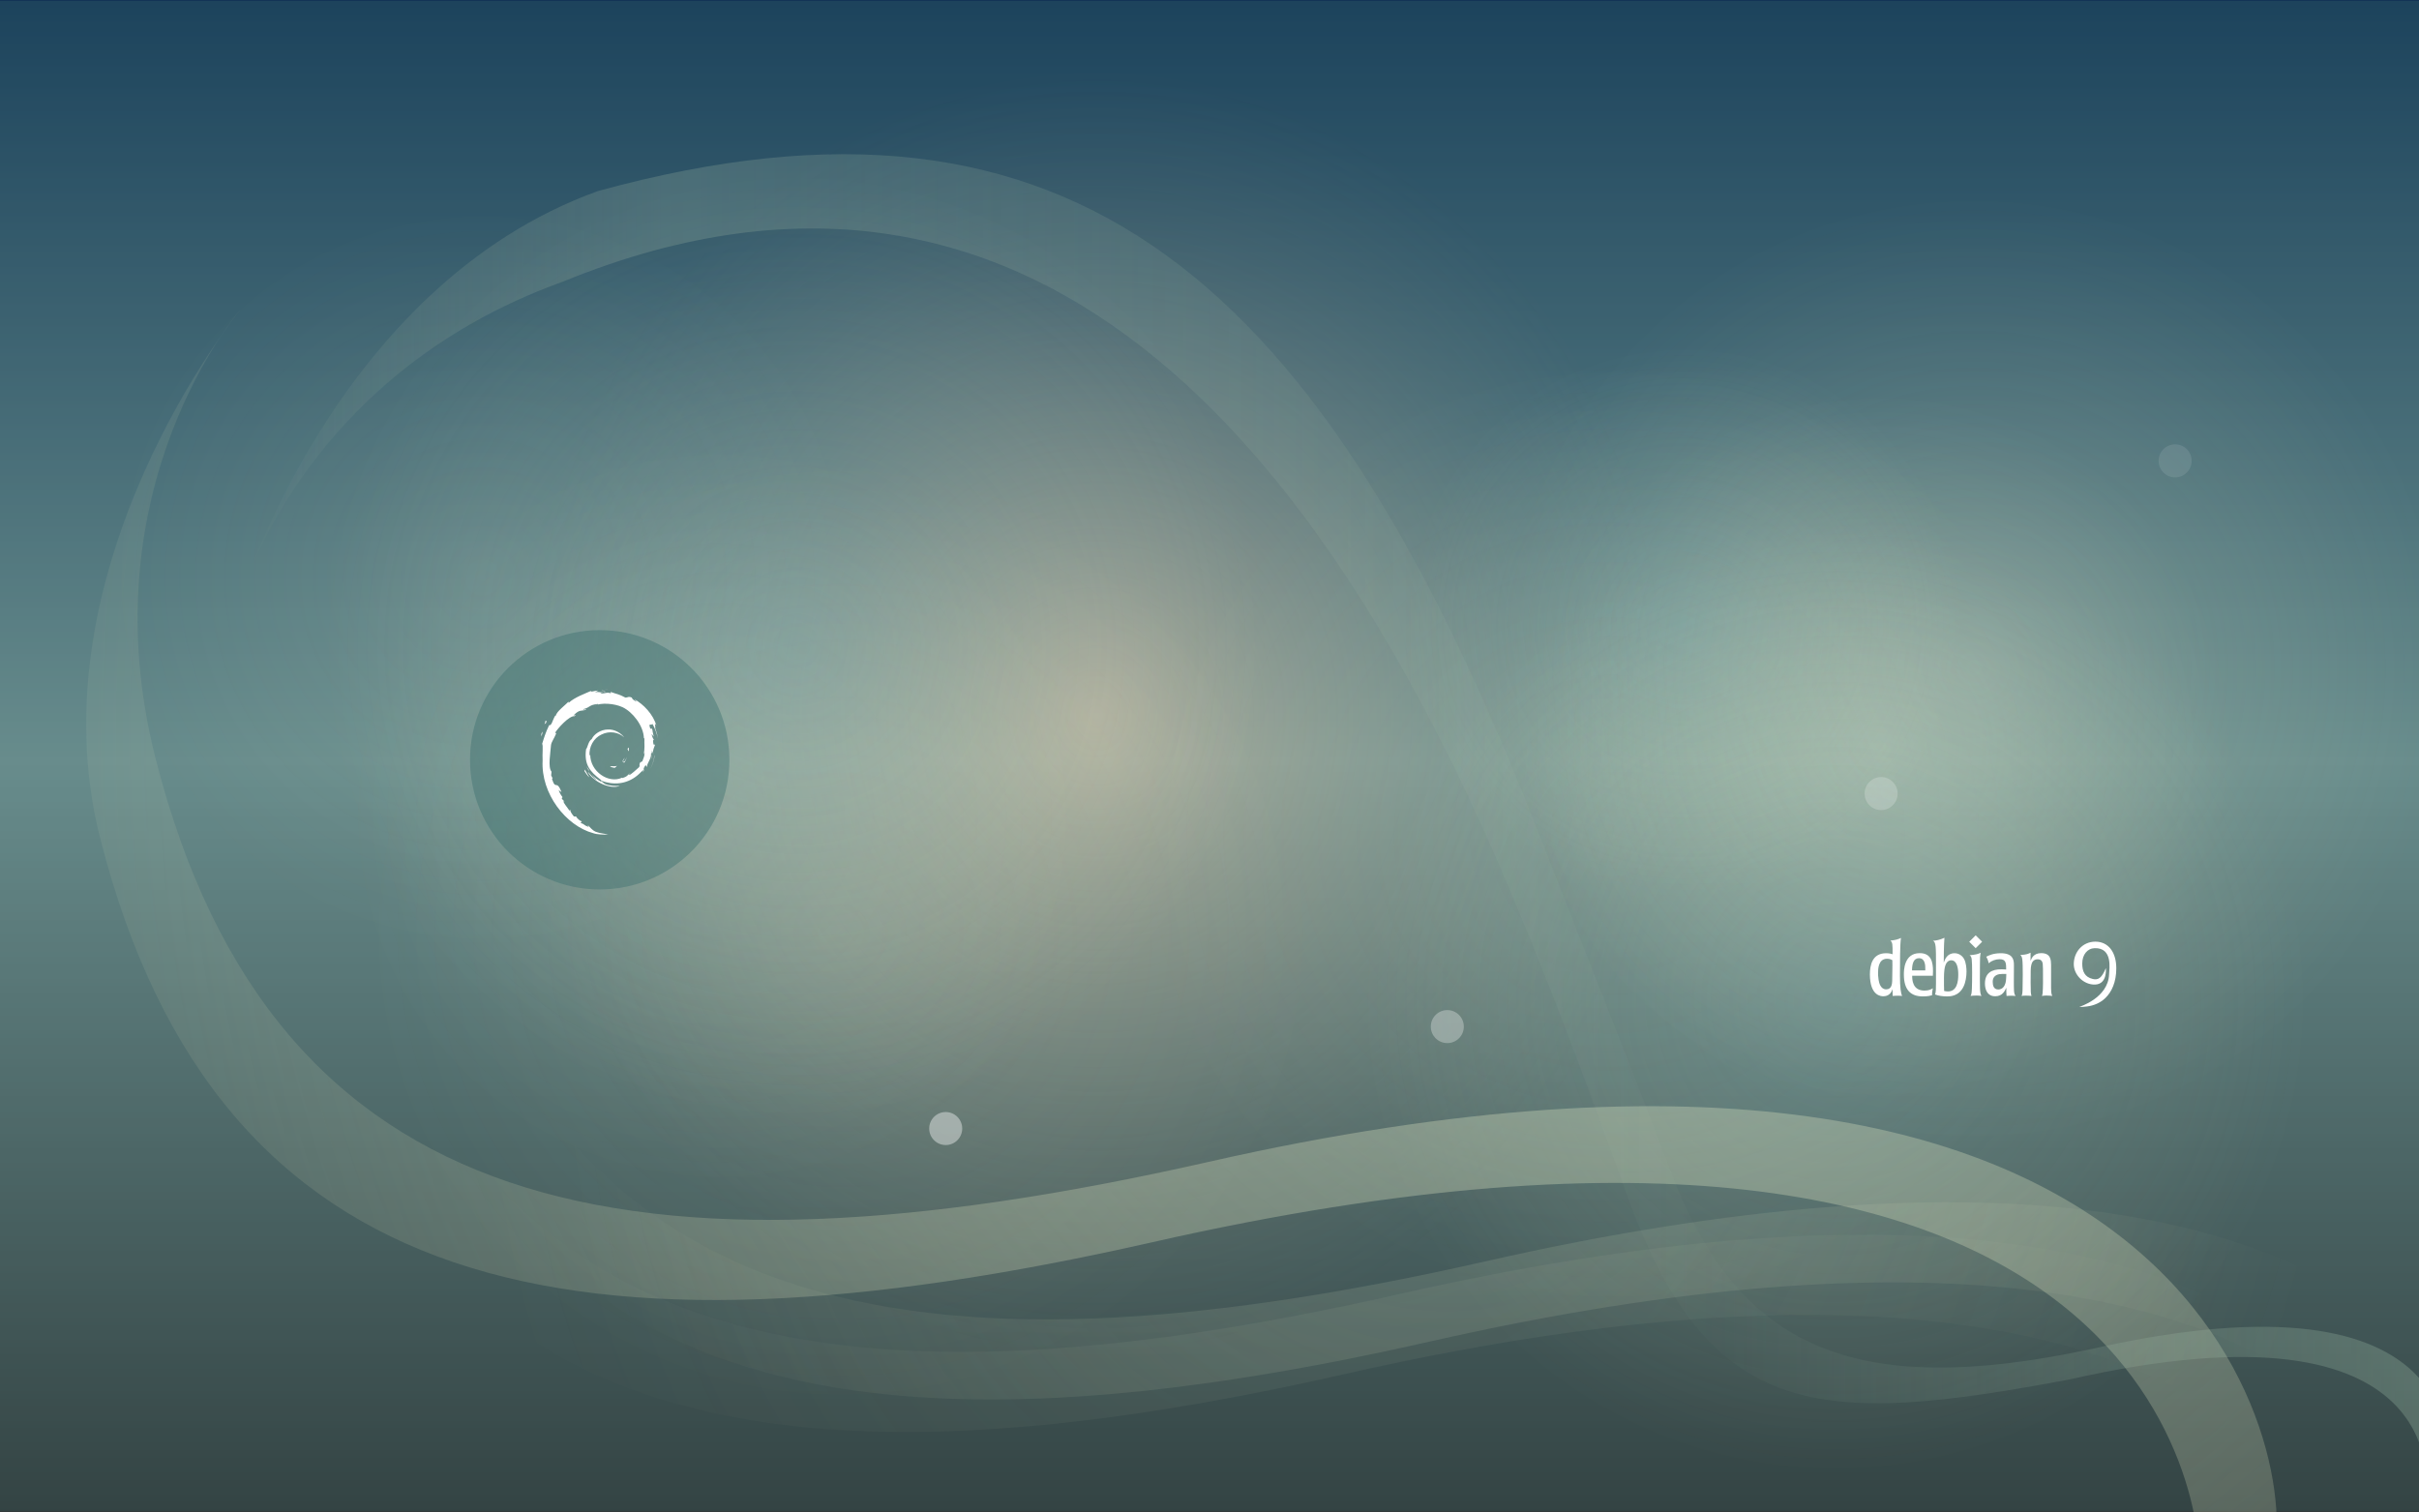
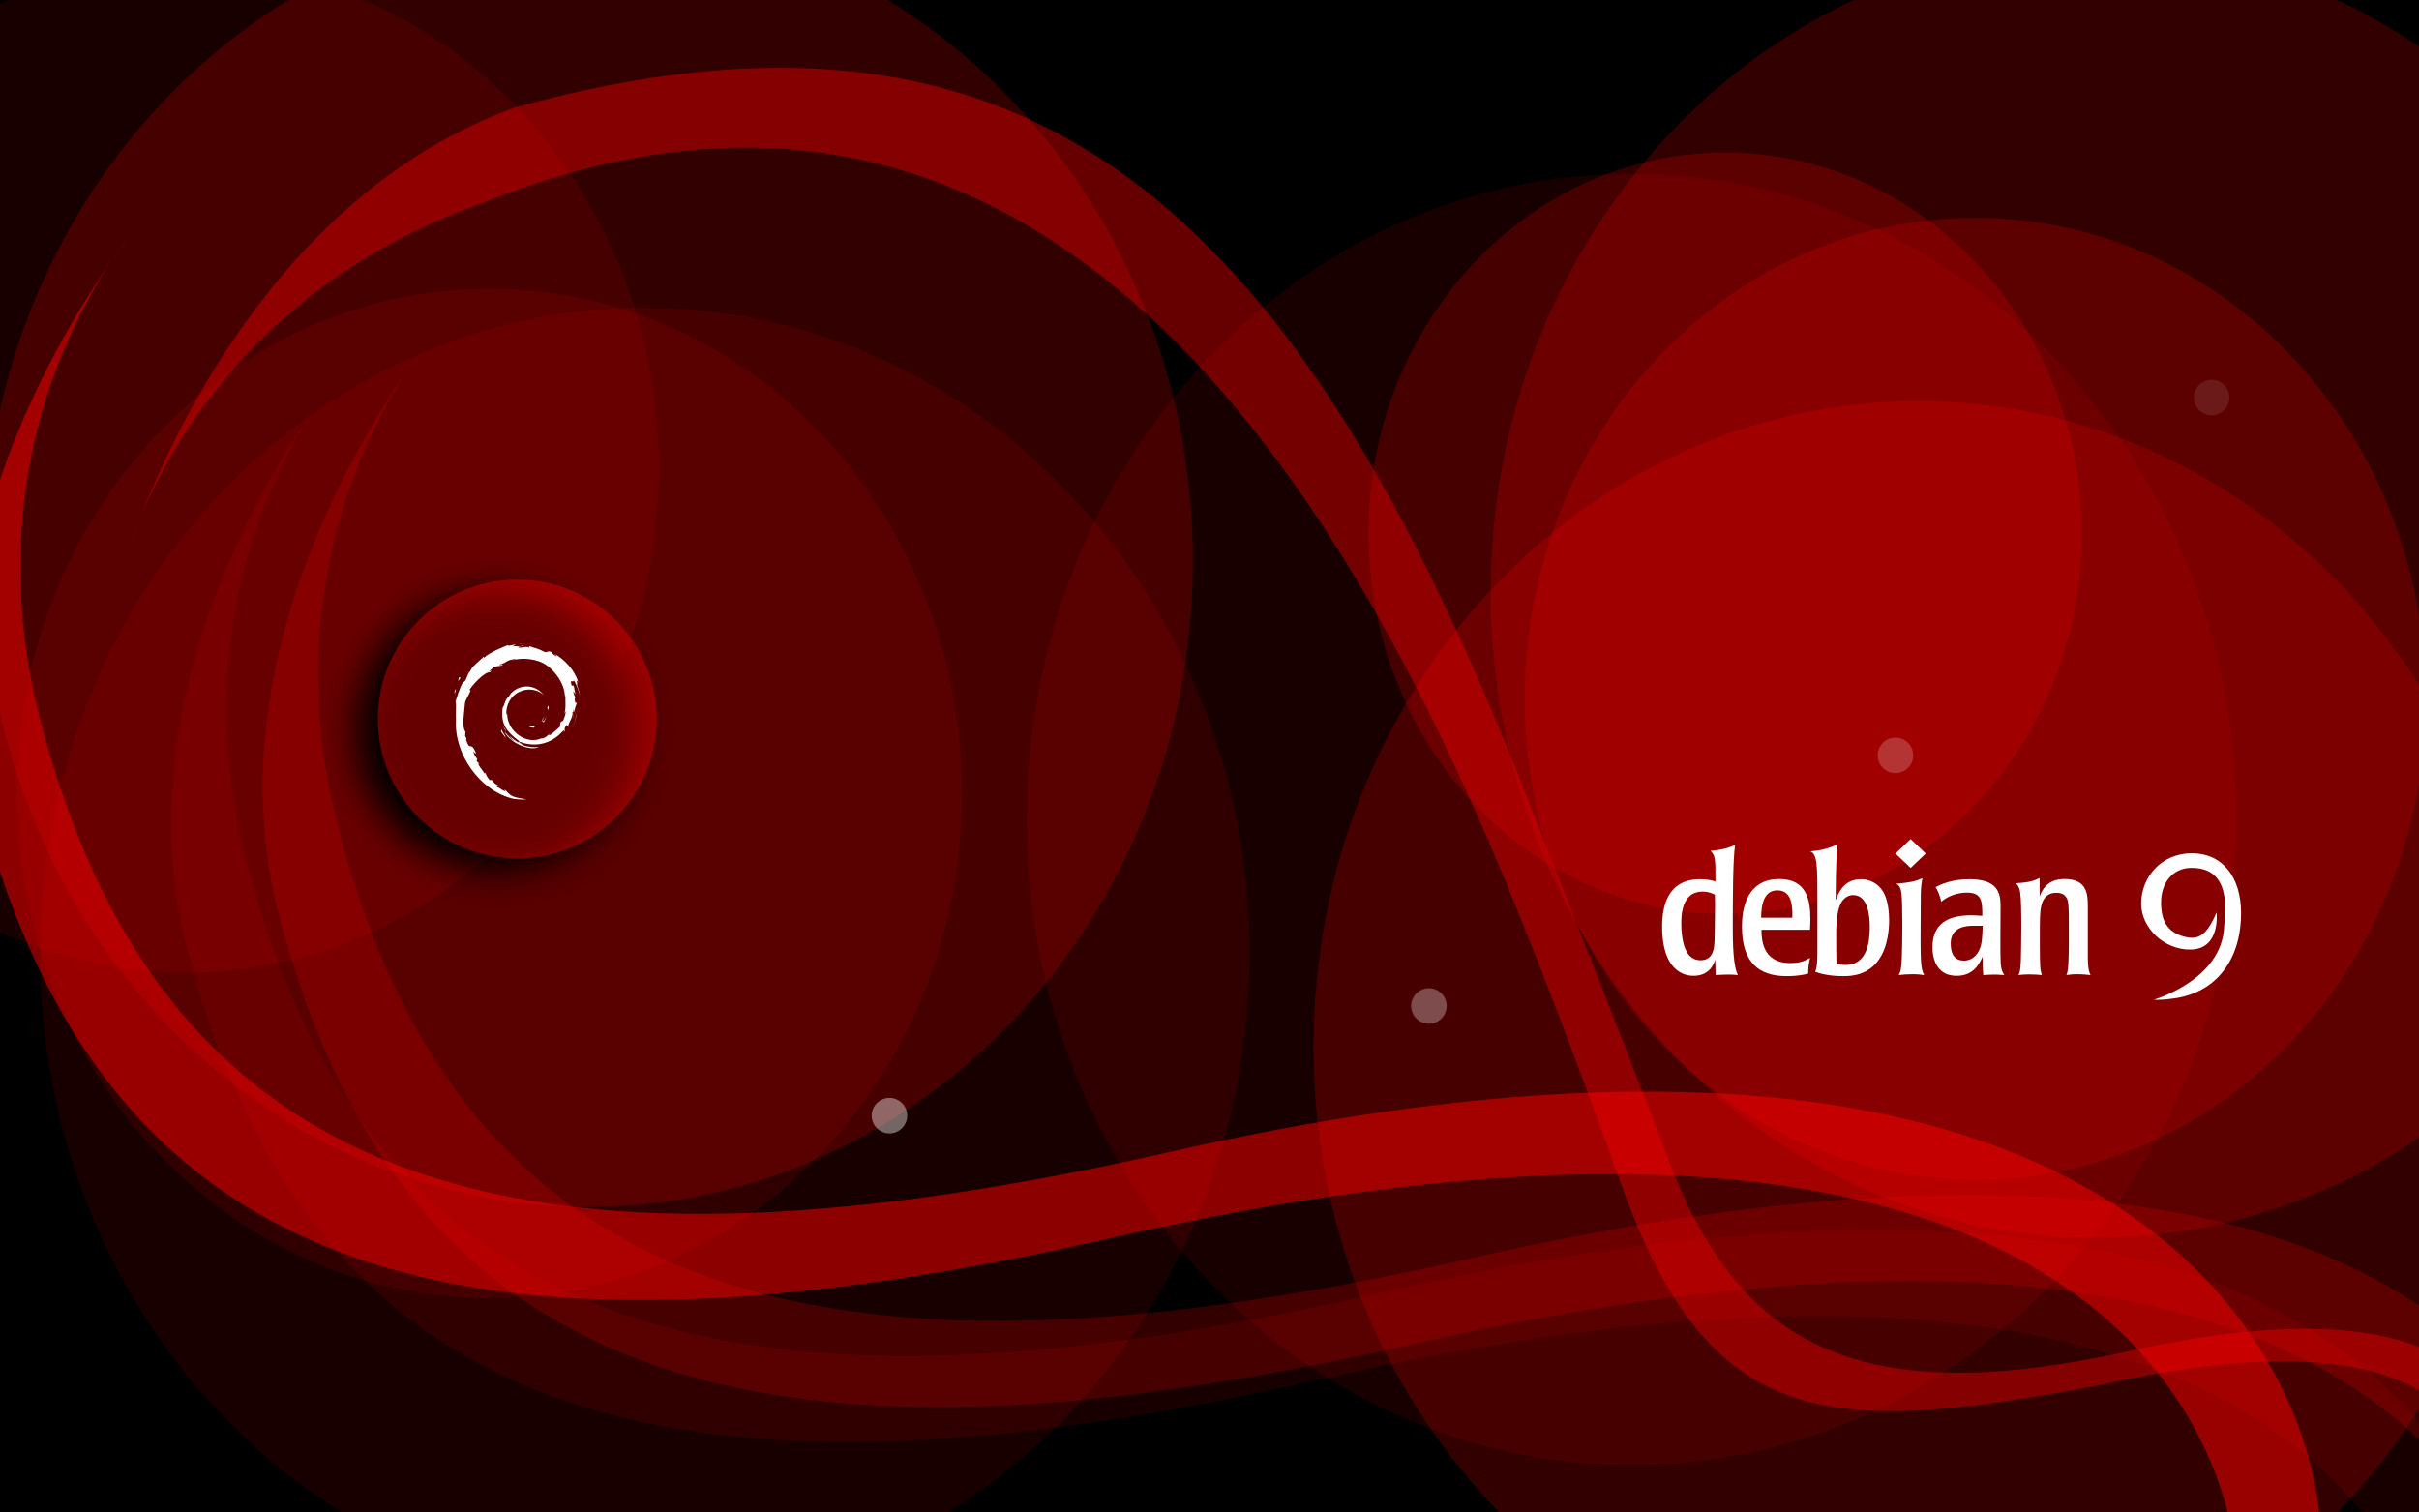
- <svg xmlns="http://www.w3.org/2000/svg" version="1.1" id="root" x="0px" y="0px" width="1280" height="800" viewBox="0 0 1280 800" enable-background="new 0 0 1920 1200" xml:space="preserve">
-   <defs id="defs188" />
-   <g id="background" transform="matrix(0.66667,0,0,0.66667,6.1425781e-6,1.5527344e-6)">
-     <g id="background_1_">
-       <linearGradient id="SVGID_1_" gradientUnits="userSpaceOnUse" x1="-1528.699" y1="4317.114" x2="-1528.699" y2="3118.982" gradientTransform="matrix(1,0,0,-1,2488.699,4319.998)">
+ <svg xmlns="http://www.w3.org/2000/svg" version="1.1" id="root" x="0px" y="0px" width="1365.333" height="853.333" viewBox="0 0 1280 800" enable-background="new 0 0 1920 1200" xml:space="preserve">
+   <defs id="defs188">
+     <filter style="color-interpolation-filters:sRGB" id="filter992" x="-0.156" width="1.312" y="-0.156" height="1.312">
+       <feGaussianBlur stdDeviation="13.01" id="feGaussianBlur994" />
+     </filter>
+   </defs>
+   <g transform="matrix(0.7375081,0,0,0.7375081,-104.5572,-0.1948571)" id="background" style="fill:#000000;fill-opacity:1">
+     <g id="background_1_" style="fill:#000000;fill-opacity:1">
+       <linearGradient id="SVGID_1_" gradientUnits="userSpaceOnUse" x1="-1423.411" y1="-3714.993" x2="-1423.412" y2="-2611.604" gradientTransform="translate(2381.039,3709.038)">
        <stop offset="0" style="stop-color:#133356" id="stop6" />
        <stop offset="0.502" style="stop-color:#7C9999" id="stop8" />
        <stop offset="1" style="stop-color:#333333" id="stop10" />
      </linearGradient>
-       <rect y="0" x="0" style="fill:url(#SVGID_1_)" width="1920" height="1200.373" id="rect12" />
+       <rect x="-9.36" y="-8.61" width="1933.976" height="1105.453" id="rect12" style="fill:#000000;fill-opacity:1" />
    </g>
-     <g id="Layer_4">
-       <radialGradient id="SVGID_2_" cx="-1656.957" cy="3382.681" r="942.225" gradientTransform="matrix(0.994,0,0,-1.1103,2517.466,4324.174)" gradientUnits="userSpaceOnUse">
+     <g id="Layer_4" style="fill:#000000;fill-opacity:1">
+       <radialGradient id="SVGID_2_" cx="-1527.168" cy="-2837.252" r="916.006" gradientTransform="matrix(1.0299,0,0,1.0518,2440.248,3498.963)" gradientUnits="userSpaceOnUse">
        <stop offset="0" style="stop-color:#E4C8A5;stop-opacity:0.5" id="stop16" />
        <stop offset="0.143" style="stop-color:#AEAB93;stop-opacity:0.437" id="stop18" />
        <stop offset="0.38" style="stop-color:#587E77;stop-opacity:0.333" id="stop20" />
        <stop offset="0.488" style="stop-color:#366C6C;stop-opacity:0.286" id="stop22" />
      </radialGradient>
-       <rect x="0" style="fill:url(#SVGID_2_)" y="0.749" width="1920" height="1199.251" id="rect24" />
+       <rect x="-9.36" y="-7.921" width="1933.976" height="1104.42" id="rect24" style="fill:#000000;fill-opacity:1" />
    </g>
  </g>
-   <g id="glows" transform="matrix(0.66667,0,0,0.66667,6.1425781e-6,1.5527344e-6)">
-     <radialGradient id="SVGID_3_" cx="-996.666" cy="3727.3" r="279.21" gradientTransform="matrix(1,0,0,-1,2488.699,4319.998)" gradientUnits="userSpaceOnUse">
+   <g id="glows" transform="matrix(0.8781496,0,0,0.9378363,-272.6407,-104.7601)" style="opacity:1;fill:#ff0000;fill-opacity:1">
+     <radialGradient id="SVGID_3_" cx="-880.329" cy="-3202.961" r="271.44" gradientTransform="translate(2381.039,3709.038)" gradientUnits="userSpaceOnUse">
      <stop offset="0" style="stop-color:#FFFCDD" id="stop28" />
      <stop offset="1" style="stop-color:#FEF9C8;stop-opacity:0" id="stop30" />
    </radialGradient>
-     <circle style="opacity:0.2;fill:url(#SVGID_3_)" enable-background="new    " cx="1492.033" cy="592.698" r="279.21" id="circle32" />
-     <radialGradient id="SVGID_4_" cx="-1151.728" cy="3823.387" r="221.002" gradientTransform="matrix(1,0,0,-1,2488.699,4319.998)" gradientUnits="userSpaceOnUse">
+     <circle enable-background="new    " cx="1500.71" cy="506.077" r="271.441" id="circle32" style="opacity:0.2;fill:#ff0000;fill-opacity:1" />
+     <radialGradient id="SVGID_4_" cx="-1031.077" cy="-3296.374" r="214.852" gradientTransform="translate(2381.039,3709.038)" gradientUnits="userSpaceOnUse">
      <stop offset="0" style="stop-color:#99CCCC" id="stop35" />
      <stop offset="1" style="stop-color:#FEF9C8;stop-opacity:0" id="stop37" />
    </radialGradient>
-     <circle style="opacity:0.2;fill:url(#SVGID_4_)" enable-background="new    " cx="1336.971" cy="496.611" r="221.002" id="circle39" />
-     <radialGradient id="SVGID_5_" cx="-2105.652" cy="3861.388" r="293.003" gradientTransform="matrix(1,0,0,-1,2488.699,4319.998)" gradientUnits="userSpaceOnUse">
+     <circle enable-background="new    " cx="1349.963" cy="412.664" r="214.853" id="circle39" style="opacity:0.2;fill:#ff0000;fill-opacity:1" />
+     <radialGradient id="SVGID_5_" cx="-1958.456" cy="-3333.318" r="284.85" gradientTransform="translate(2381.039,3709.038)" gradientUnits="userSpaceOnUse">
      <stop offset="0" style="stop-color:#FFFCDD" id="stop42" />
      <stop offset="1" style="stop-color:#FEF9C8;stop-opacity:0" id="stop44" />
    </radialGradient>
-     <circle style="opacity:0.1;fill:url(#SVGID_5_)" enable-background="new    " cx="383.047" cy="458.61" r="293.003" id="circle46" />
-     <radialGradient id="SVGID_6_" cx="-1917.652" cy="3672.343" r="293.003" gradientTransform="matrix(1,0,0,-1,2488.699,4319.998)" gradientUnits="userSpaceOnUse">
+     <circle enable-background="new    " cx="422.583" cy="375.72" r="284.85" id="circle46" style="opacity:0.1;fill:#ff0000;fill-opacity:1" />
+     <radialGradient id="SVGID_6_" cx="-1775.687" cy="-3149.533" r="284.85" gradientTransform="translate(2381.039,3709.038)" gradientUnits="userSpaceOnUse">
      <stop offset="0" style="stop-color:#FFFCDD" id="stop49" />
      <stop offset="1" style="stop-color:#FEF9C8;stop-opacity:0" id="stop51" />
    </radialGradient>
-     <circle style="opacity:0.1;fill:url(#SVGID_6_)" enable-background="new    " cx="571.047" cy="647.655" r="293.003" id="circle53" />
-     <radialGradient id="SVGID_7_" cx="-1821.317" cy="3579.509" r="374.833" gradientTransform="matrix(1,0,0,-1,2488.699,4319.998)" gradientUnits="userSpaceOnUse">
+     <circle enable-background="new    " cx="605.352" cy="559.505" r="284.85" id="circle53" style="opacity:0.1;fill:#ff0000;fill-opacity:1" />
+     <radialGradient id="SVGID_7_" cx="-1682.033" cy="-3059.282" r="364.403" gradientTransform="translate(2381.039,3709.038)" gradientUnits="userSpaceOnUse">
      <stop offset="0" style="stop-color:#FFFCDD" id="stop56" />
      <stop offset="1" style="stop-color:#FEF9C8;stop-opacity:0" id="stop58" />
    </radialGradient>
-     <circle style="opacity:0.1;fill:url(#SVGID_7_)" enable-background="new    " cx="667.382" cy="740.489" r="374.833" id="circle60" />
-     <radialGradient id="SVGID_8_" cx="-1209.822" cy="3657.275" r="374.832" gradientTransform="matrix(1,0,0,-1,2488.699,4319.998)" gradientUnits="userSpaceOnUse">
+     <circle enable-background="new    " cx="699.006" cy="649.756" r="364.403" id="circle60" style="opacity:0.1;fill:#ff0000;fill-opacity:1" />
+     <radialGradient id="SVGID_8_" cx="-1087.554" cy="-3134.885" r="364.402" gradientTransform="translate(2381.039,3709.038)" gradientUnits="userSpaceOnUse">
      <stop offset="0" style="stop-color:#FFFCDD" id="stop63" />
      <stop offset="1" style="stop-color:#FEF9C8;stop-opacity:0" id="stop65" />
    </radialGradient>
-     <path style="opacity:0.1;fill:url(#SVGID_8_)" enable-background="new    " d="m 1278.877,287.89 c 207.014,0 374.832,167.815 374.832,374.833 0,207.02 -167.818,374.832 -374.832,374.832 -207.014,0 -374.832,-167.816 -374.832,-374.829 0,-207.019 167.818,-374.836 374.832,-374.836 z" id="path67" />
-     <radialGradient id="SVGID_9_" cx="-1856.463" cy="3807.273" r="374.832" gradientTransform="matrix(1,0,0,-1,2488.699,4319.998)" gradientUnits="userSpaceOnUse">
+     <path enable-background="new    " d="m 1293.485,209.751 c 201.253,0 364.401,163.145 364.401,364.402 0,201.259 -163.148,364.401 -364.401,364.401 -201.253,0 -364.402,-163.146 -364.402,-364.399 0,-201.257 163.149,-364.404 364.402,-364.404 z" id="path67" style="opacity:0.1;fill:#ff0000;fill-opacity:1" />
+     <radialGradient id="SVGID_9_" cx="-1716.201" cy="-3280.709" r="364.402" gradientTransform="translate(2381.039,3709.038)" gradientUnits="userSpaceOnUse">
      <stop offset="0" style="stop-color:#99CCCC" id="stop70" />
      <stop offset="1" style="stop-color:#FEF9C8;stop-opacity:0" id="stop72" />
    </radialGradient>
-     <circle style="opacity:0.2;fill:url(#SVGID_9_)" enable-background="new    " cx="632.236" cy="512.725" r="374.833" id="circle74" />
-     <radialGradient id="SVGID_10_" cx="-922.164" cy="3789.274" r="374.833" gradientTransform="matrix(1,0,0,-1,2488.699,4319.998)" gradientUnits="userSpaceOnUse">
+     <circle enable-background="new    " cx="664.839" cy="428.329" r="364.402" id="circle74" style="opacity:0.2;fill:#ff0000;fill-opacity:1" />
+     <radialGradient id="SVGID_10_" cx="-807.9" cy="-3263.21" r="364.403" gradientTransform="translate(2381.039,3709.038)" gradientUnits="userSpaceOnUse">
      <stop offset="0" style="stop-color:#FFFCDD" id="stop77" />
      <stop offset="1" style="stop-color:#FEF9C8;stop-opacity:0" id="stop79" />
    </radialGradient>
-     <circle style="opacity:0.2;fill:url(#SVGID_10_)" enable-background="new    " cx="1566.535" cy="530.724" r="374.833" id="circle81" />
-     <radialGradient id="SVGID_11_" cx="-1031.994" cy="3525.275" r="374.832" gradientTransform="matrix(1,0,0,-1,2488.699,4319.998)" gradientUnits="userSpaceOnUse">
+     <circle enable-background="new    " cx="1573.139" cy="445.828" r="364.403" id="circle81" style="opacity:0.2;fill:#ff0000;fill-opacity:1" />
+     <radialGradient id="SVGID_11_" cx="-914.674" cy="-3006.559" r="364.402" gradientTransform="translate(2381.039,3709.038)" gradientUnits="userSpaceOnUse">
      <stop offset="0" style="stop-color:#99CCCC" id="stop84" />
      <stop offset="1" style="stop-color:#FEF9C8;stop-opacity:0" id="stop86" />
    </radialGradient>
-     <circle style="opacity:0.2;fill:url(#SVGID_11_)" enable-background="new    " cx="1456.705" cy="794.723" r="374.833" id="circle88" />
+     <circle enable-background="new    " cx="1466.365" cy="702.48" r="364.402" id="circle88" style="opacity:0.2;fill:#ff0000;fill-opacity:1" />
  </g>
-   <g id="octopus_1_" transform="matrix(0.66667,0,0,0.66667,6.1425781e-6,1.5527344e-6)">
-     <radialGradient id="SVGID_12_" cx="12171.727" cy="-2777.451" r="704.525" gradientTransform="matrix(-1,0,0,1,13252.984,3630.337)" gradientUnits="userSpaceOnUse">
+   <g transform="matrix(0.7375081,0,0,0.7375081,-104.5572,-0.1948571)" id="octopus_1_" style="fill:#ff0000;fill-opacity:1">
+     <radialGradient id="SVGID_12_" cx="13584.957" cy="3721.352" r="684.922" gradientTransform="rotate(180,7343.162,2240.189)" gradientUnits="userSpaceOnUse">
      <stop offset="0" style="stop-color:#BCCCB3" id="stop92" />
      <stop offset="1" style="stop-color:#FEF9C8;stop-opacity:0" id="stop94" />
    </radialGradient>
-     <path style="opacity:0.1;fill:url(#SVGID_12_)" enable-background="new    " d="m 342.803,350.885 c 0,0 -166.237,203.738 -110.913,420.003 93.525,365.563 376.691,424 835.374,320 808.271,-183.268 836.202,226 830.202,264 l 43.879,-63.617 c 6,-38 -21.938,-447.26 -830.2,-264 -458.687,104 -741.854,45.568 -835.375,-320 -55.323,-216.261 67.033,-356.386 67.033,-356.386" id="path96" />
-     <radialGradient id="SVGID_13_" cx="11962.174" cy="-3044.973" r="1411.943" gradientTransform="matrix(-1,0,0,1,13252.984,3630.337)" gradientUnits="userSpaceOnUse">
+     <path enable-background="new    " d="m 383.459,270.992 c 0,0 -161.611,198.069 -107.826,408.315 90.922,355.392 366.209,412.201 812.128,311.096 785.779,-178.168 812.933,219.711 807.101,256.653 l 42.657,-61.847 C 1943.352,1148.267 1916.192,750.395 1130.42,928.555 684.498,1029.661 409.211,972.856 318.292,617.46 264.508,407.218 383.459,270.992 383.459,270.992" id="path96" style="opacity:0.1;fill:#ff0000;fill-opacity:1" />
+     <radialGradient id="SVGID_13_" cx="13381.236" cy="3981.431" r="1372.653" gradientTransform="rotate(180,7343.162,2240.189)" gradientUnits="userSpaceOnUse">
      <stop offset="0" style="stop-color:#BCCCB3" id="stop99" />
      <stop offset="1" style="stop-color:#FEF9C8;stop-opacity:0" id="stop101" />
    </radialGradient>
-     <path style="opacity:0.5;fill:url(#SVGID_13_)" enable-background="new    " d="m 190.59,246.104 c 0,0 -166.237,203.742 -110.914,420.003 93.523,365.563 376.689,423.999 835.377,320 808.26,-183.266 836.199,225.999 830.199,263.999 l 56.753,-5.73 c 28.162,-64.277 -34.813,-505.146 -843.073,-321.886 -458.687,104 -741.853,45.564 -835.374,-320 C 68.234,386.229 190.59,246.104 190.59,246.104" id="path103" />
-     <radialGradient id="SVGID_14_" cx="12104.23" cy="-2803.252" r="704.524" gradientTransform="matrix(-1,0,0,1,13252.984,3630.337)" gradientUnits="userSpaceOnUse">
+     <path enable-background="new    " d="m 235.482,169.127 c 0,0 -161.611,198.072 -107.828,408.317 90.921,355.39 366.207,412.199 812.131,311.095 785.769,-178.168 812.931,219.709 807.098,256.652 l 55.174,-5.571 C 1829.435,1077.132 1768.213,648.53 982.444,826.692 536.521,927.798 261.235,870.987 170.316,515.596 116.531,305.353 235.482,169.127 235.482,169.127" id="path103" style="opacity:0.5;fill:#ff0000;fill-opacity:1" />
+     <radialGradient id="SVGID_14_" cx="13519.34" cy="3746.436" r="684.921" gradientTransform="rotate(180,7343.162,2240.189)" gradientUnits="userSpaceOnUse">
      <stop offset="0" style="stop-color:#BCCCB3" id="stop106" />
      <stop offset="1" style="stop-color:#FEF9C8;stop-opacity:0" id="stop108" />
    </radialGradient>
-     <path style="opacity:0.2;fill:url(#SVGID_14_)" enable-background="new    " d="m 410.301,325.085 c 0,0 -166.237,203.742 -110.914,420.001 93.524,365.567 376.69,423.999 835.374,320 808.263,-183.262 836.201,225.999 830.201,263.999 l 43.879,-63.61 c 6,-38 -21.938,-447.267 -830.2,-264 -458.685,104 -741.852,45.563 -835.373,-320 -55.323,-216.266 67.033,-356.39 67.033,-356.39" id="path110" />
-     <linearGradient id="SVGID_15_" gradientUnits="userSpaceOnUse" x1="11310.215" y1="-2971.831" x2="13063.793" y2="-2971.831" gradientTransform="matrix(-1,0,0,1,13252.984,3630.337)">
+     <path enable-background="new    " d="m 449.079,245.911 c 0,0 -161.611,198.073 -107.828,408.314 90.922,355.394 366.208,412.199 812.128,311.096 785.771,-178.162 812.933,219.709 807.1,256.651 l 42.658,-61.839 C 2008.97,1123.191 1981.81,725.311 1196.038,903.479 750.117,1004.585 474.83,947.774 383.911,592.384 330.127,382.135 449.079,245.911 449.079,245.911" id="path110" style="opacity:0.2;fill:#ff0000;fill-opacity:1" />
+     <linearGradient id="SVGID_15_" gradientUnits="userSpaceOnUse" x1="12747.42" y1="3910.324" x2="14452.203" y2="3910.324" gradientTransform="rotate(180,7343.162,2240.189)">
      <stop offset="0" style="stop-color:#ABCCB3;stop-opacity:0.7" id="stop113" />
      <stop offset="0.33" style="stop-color:#B4CFB5;stop-opacity:0.05" id="stop115" />
      <stop offset="0.803" style="stop-color:#C1D4B7;stop-opacity:0.5" id="stop117" />
      <stop offset="1" style="stop-color:#FEF9C8;stop-opacity:0" id="stop119" />
    </linearGradient>
-     <path style="opacity:0.4;fill:url(#SVGID_15_)" enable-background="new    " d="m 189.191,479.015 c 0,0 47.39,-179.889 257.465,-255.367 391.015,-159.975 617.139,163.146 752.897,485.594 12,28.498 41.998,100.494 91.495,238.487 65.38,182.266 154.492,184.484 352.063,147.314 304.771,-69.104 284.29,85.22 282.021,99.549 l 16.545,-23.982 c 2.271,-14.327 22.748,-168.652 -282.021,-99.554 -188.504,40.321 -280.207,-1.222 -333.087,-139.832 C 1273.686,792.62 1270.43,787.431 1220.548,659.745 1049.41,221.649 853.077,47.771 474.711,151.639 264.642,227.119 189.191,479.015 189.191,479.015" id="path121" />
+     <path enable-background="new    " d="m 234.122,395.557 c 0,0 46.072,-174.883 250.301,-248.261 380.134,-155.523 599.966,158.606 731.945,472.082 11.666,27.705 40.83,97.698 88.949,231.851 63.561,177.193 150.193,179.351 342.267,143.215 296.29,-67.183 276.379,82.848 274.173,96.779 l 16.085,-23.315 c 2.208,-13.928 22.115,-163.959 -274.173,-96.784 -183.259,39.2 -272.41,-1.188 -323.818,-135.941 C 1288.439,700.437 1285.274,695.391 1236.78,571.259 1070.404,145.353 879.534,-23.687 511.697,77.291 307.473,150.671 234.122,395.557 234.122,395.557" id="path121" style="opacity:0.4;fill:#ff0000;fill-opacity:1" />
  </g>
-   <g id="rounds" transform="matrix(0.66667,0,0,0.66667,6.1425781e-6,1.5527344e-6)">
-     <path style="fill:none;stroke:#ffffff;stroke-width:2;stroke-miterlimit:10" stroke-miterlimit="10" d="M 1218.335,776.488" id="path124" />
-     <circle style="opacity:0.3;fill:#ffffff" enable-background="new    " cx="1148.752" cy="815.015" r="13.107" id="circle126" />
-     <circle style="opacity:0.2;fill:#ffffff" enable-background="new    " cx="1493.061" cy="630.008" r="13.109" id="circle128" />
-     <circle style="opacity:0.1;fill:#ffffff" enable-background="new    " cx="1726.431" cy="365.857" r="13.107" id="circle130" />
-     <circle style="opacity:0.4;fill:#ffffff" enable-background="new    " cx="750.623" cy="895.952" r="13.107" id="circle132" />
+   <g transform="matrix(0.7375081,0,0,0.7375081,-104.5572,-0.1948571)" id="rounds">
+     <path stroke-miterlimit="10" d="M 1234.628,684.753" id="path124" style="fill:none;stroke:#ffffff;stroke-width:2;stroke-miterlimit:10" />
+     <circle enable-background="new    " cx="1166.981" cy="722.208" r="12.742" id="circle126" style="opacity:0.3;fill:#ffffff" />
+     <circle enable-background="new    " cx="1501.709" cy="542.349" r="12.744" id="circle128" style="opacity:0.2;fill:#ffffff" />
+     <circle enable-background="new    " cx="1728.585" cy="285.548" r="12.742" id="circle130" style="opacity:0.1;fill:#ffffff" />
+     <circle enable-background="new    " cx="779.931" cy="800.892" r="12.743" id="circle132" style="opacity:0.4;fill:#ffffff" />
  </g>
-   <g id="logoGroup_1_" transform="matrix(0.466669,0,0,0.466669,95.19869,120.6392)">
-     <circle enable-background="new    " cx="475.991" cy="603.193" r="147.057" id="circle135" style="opacity:0.4;fill:#366c6c" />
-     <g id="logo_1_" enable-background="new    ">
-       <path d="m 488.914,610.467 c -2.729,0.03 0.517,1.396 4.08,1.947 0.987,-0.771 1.875,-1.545 2.67,-2.303 -2.215,0.548 -4.473,0.563 -6.75,0.356" id="path138" style="fill:#ffffff" />
-       <path d="m 503.563,606.814 c 1.635,-2.248 2.813,-4.701 3.229,-7.239 -0.367,1.813 -1.347,3.367 -2.271,5.021 -5.104,3.222 -0.48,-1.9 -0.013,-3.854 -5.473,6.906 -0.746,4.141 -0.945,6.072" id="path140" style="fill:#ffffff" />
-       <path d="m 508.975,592.736 c 0.332,-4.914 -0.965,-3.354 -1.396,-1.486 0.501,0.269 0.905,3.469 1.396,1.486" id="path142" style="fill:#ffffff" />
-       <path d="m 478.559,525.543 c 1.459,0.269 3.149,0.463 2.906,0.813 1.598,-0.357 1.961,-0.671 -2.906,-0.813" id="path144" style="fill:#ffffff" />
-       <path d="m 481.467,526.353 -1.021,0.221 0.957,-0.096 0.064,-0.125" id="path146" style="fill:#ffffff" />
-       <path d="m 526.902,594.604 c 0.155,4.409 -1.291,6.559 -2.604,10.352 l -2.354,1.18 c -1.938,3.755 0.188,2.393 -1.189,5.361 -3.021,2.687 -9.146,8.389 -11.104,8.906 -1.438,-0.033 0.978,-1.693 1.282,-2.342 -4.032,2.771 -3.229,4.152 -9.412,5.846 l -0.183,-0.403 c -15.219,7.161 -36.354,-7.021 -36.082,-26.386 -0.159,1.229 -0.461,0.922 -0.799,1.414 -0.785,-9.96 4.604,-19.961 13.687,-24.055 8.896,-4.396 19.312,-2.604 25.658,3.344 -3.492,-4.578 -10.449,-9.438 -18.688,-8.98 -8.073,0.142 -15.642,5.271 -18.153,10.84 -4.144,2.604 -4.619,10.04 -6.42,11.398 -2.435,17.83 4.563,25.53 16.39,34.598 1.854,1.264 0.521,1.441 0.771,2.396 -3.938,-1.836 -7.521,-4.615 -10.48,-8.016 1.57,2.294 3.271,4.521 5.455,6.271 -3.707,-1.25 -8.655,-8.979 -10.1,-9.288 6.387,11.438 25.896,20.06 36.13,15.771 -4.733,0.178 -10.741,0.099 -16.063,-1.868 -2.229,-1.146 -5.271,-3.521 -4.729,-3.969 13.951,5.209 28.354,3.938 40.431,-5.732 3.073,-2.393 6.429,-6.459 7.396,-6.515 -1.459,2.19 0.25,1.055 -0.872,2.987 3.057,-4.938 -1.33,-2.01 3.158,-8.521 l 1.652,2.283 c -0.62,-4.104 5.098,-9.071 4.514,-15.551 1.313,-1.979 1.459,2.137 0.063,6.688 1.93,-5.057 0.514,-5.855 1.005,-10.041 0.528,1.402 1.235,2.896 1.604,4.375 -1.258,-4.891 1.28,-8.229 1.916,-11.063 -0.625,-0.274 -1.938,2.152 -2.24,-3.609 0.045,-2.509 0.699,-1.313 0.949,-1.934 -0.488,-0.283 -1.779,-2.206 -2.563,-5.896 0.563,-0.862 1.521,2.243 2.293,2.368 -0.494,-2.929 -1.354,-5.16 -1.394,-7.41 -2.267,-4.729 -0.805,0.637 -2.639,-2.022 -2.408,-7.521 1.997,-1.741 2.303,-5.156 3.646,5.292 5.729,13.488 6.688,16.891 -0.729,-4.142 -1.896,-8.146 -3.351,-12.038 1.104,0.479 -1.794,-8.521 1.438,-2.563 -3.439,-12.69 -14.761,-24.55 -25.161,-30.106 1.271,1.162 2.883,2.624 2.313,2.854 -5.188,-3.076 -4.271,-3.32 -5.019,-4.622 -4.218,-1.72 -4.486,0.142 -7.271,0.007 -7.946,-4.219 -9.479,-3.771 -16.791,-6.408 l 0.33,1.563 c -5.266,-1.76 -6.135,0.653 -11.821,0.006 -0.345,-0.271 1.825,-0.979 3.609,-1.238 -5.092,0.673 -4.854,-1.004 -9.829,0.188 1.226,-0.855 2.521,-1.438 3.834,-2.163 -4.146,0.258 -9.91,2.413 -8.135,0.438 -6.771,3.023 -18.79,7.271 -25.538,13.595 l -0.212,-1.416 c -3.1,3.714 -13.479,11.079 -14.313,15.896 l -0.819,0.188 c -1.604,2.729 -2.646,5.813 -3.931,8.606 -2.104,3.586 -3.084,1.381 -2.782,1.938 -4.14,8.396 -6.191,15.438 -7.974,21.229 1.271,1.893 0.031,11.385 0.511,18.979 -2.072,37.521 26.338,73.977 57.399,82.383 4.551,1.639 11.313,1.572 17.079,1.729 -6.796,-1.938 -7.673,-1.021 -14.291,-3.341 -4.771,-2.247 -5.819,-4.813 -9.202,-7.75 l 1.338,2.361 c -6.629,-2.35 -3.854,-2.902 -9.252,-4.611 l 1.435,-1.856 c -2.146,-0.164 -5.688,-3.619 -6.66,-5.544 l -2.354,0.102 c -2.821,-3.481 -4.332,-5.998 -4.22,-7.945 l -0.77,1.354 c -0.854,-1.479 -10.396,-13.069 -5.441,-10.375 -0.922,-0.84 -2.146,-1.359 -3.475,-3.771 l 1.016,-1.146 c -2.387,-3.063 -4.394,-6.987 -4.229,-8.308 1.271,1.719 2.147,2.034 3.022,2.329 -6.021,-14.914 -6.354,-0.813 -10.899,-15.182 l 0.965,-0.075 c -0.73,-1.118 -1.188,-2.318 -1.777,-3.509 l 0.424,-4.18 c -4.323,-4.998 -1.209,-21.271 -0.584,-30.192 0.434,-3.632 3.605,-7.494 6.021,-13.56 l -1.474,-0.257 c 2.813,-4.903 16.08,-19.729 22.229,-18.974 2.979,-3.729 -0.595,-0.019 -1.179,-0.952 6.541,-6.771 8.6,-4.771 13.008,-5.997 4.765,-2.816 -4.082,1.104 -1.824,-1.067 8.229,-2.104 5.824,-4.771 16.563,-5.848 1.132,0.646 -2.625,0.989 -3.563,1.823 6.854,-3.354 21.688,-2.593 31.319,1.855 11.181,5.229 23.734,20.672 24.232,35.202 l 0.563,0.146 c -0.281,5.774 0.893,12.458 -1.146,18.598 l 1.362,-2.887" id="path148" style="fill:#ffffff" />
-       <path d="m 459.117,614.209 -0.385,1.913 c 1.793,2.438 3.219,5.081 5.508,6.979 -1.648,-3.209 -2.869,-4.538 -5.123,-8.892" id="path150" style="fill:#ffffff" />
-       <path d="m 463.354,614.047 c -0.942,-1.055 -1.515,-2.313 -2.146,-3.567 0.604,2.218 1.838,4.106 2.983,6.057 l -0.837,-2.49" id="path152" style="fill:#ffffff" />
-       <path d="m 538.412,597.731 -0.396,1.008 c -0.729,5.225 -2.321,10.393 -4.762,15.181 2.689,-5.055 4.422,-10.582 5.158,-16.189" id="path154" style="fill:#ffffff" />
-       <path d="m 479.102,524.231 c 1.854,-0.678 4.535,-0.368 6.498,-0.813 -2.558,0.22 -5.099,0.348 -7.604,0.657 l 1.106,0.156" id="path156" style="fill:#ffffff" />
-       <path d="m 414.299,558.693 c 0.426,3.937 -2.962,5.463 0.745,2.86 1.995,-4.477 -0.769,-1.231 -0.745,-2.86" id="path158" style="fill:#ffffff" />
-       <path d="m 409.936,576.916 c 0.854,-2.624 1.018,-4.196 1.344,-5.72 -2.37,3.022 -1.096,3.664 -1.344,5.72" id="path160" style="fill:#ffffff" />
-     </g>
+   <circle style="opacity:1;fill:#000000;fill-opacity:1;stroke-width:0.7;filter:url(#filter992)" id="circle135-3" r="100.076" cy="363.718" cx="347.918" enable-background="new    " transform="matrix(0.7375081,0,0,0.7375081,5.886092,118.3181)" />
+   <circle style="opacity:0.4;fill:#fe0000;fill-opacity:1;stroke-width:0.516" id="circle135" cy="380.566" cx="273.741" enable-background="new    " r="73.806" />
+   <g enable-background="new    " id="logo_1_" transform="matrix(0.5162556,0,0,0.5162556,8.932263,114.0333)">
+     <path style="fill:#ffffff" id="path138" d="m 525.504,523.351 c -2.653,0.029 0.502,1.357 3.967,1.893 0.96,-0.75 1.823,-1.502 2.596,-2.239 -2.153,0.533 -4.348,0.547 -6.563,0.346" />
+     <path style="fill:#ffffff" id="path140" d="m 539.746,519.8 c 1.59,-2.186 2.735,-4.57 3.139,-7.038 -0.357,1.762 -1.309,3.273 -2.207,4.881 -4.962,3.133 -0.467,-1.847 -0.013,-3.747 -5.321,6.715 -0.726,4.026 -0.919,5.904" />
+     <path style="fill:#ffffff" id="path142" d="m 545.007,506.114 c 0.323,-4.777 -0.938,-3.261 -1.356,-1.445 0.486,0.261 0.879,3.372 1.356,1.445" />
+     <path style="fill:#ffffff" id="path144" d="m 515.438,440.791 c 1.418,0.261 3.062,0.45 2.825,0.791 1.553,-0.348 1.906,-0.654 -2.825,-0.791" />
+     <path style="fill:#ffffff" id="path146" d="m 518.265,441.578 -0.992,0.215 0.93,-0.094 0.062,-0.121" />
+     <path style="fill:#ffffff" id="path148" d="m 562.436,507.93 c 0.15,4.286 -1.255,6.376 -2.532,10.063 l -2.288,1.147 c -1.885,3.65 0.182,2.327 -1.156,5.212 -2.937,2.612 -8.891,8.155 -10.794,8.659 -1.398,-0.032 0.95,-1.646 1.245,-2.277 -3.919,2.693 -3.139,4.036 -9.15,5.683 l -0.178,-0.392 c -14.795,6.962 -35.342,-6.825 -35.078,-25.651 -0.155,1.194 -0.448,0.896 -0.777,1.375 -0.763,-9.683 4.476,-19.405 13.306,-23.385 8.649,-4.274 18.775,-2.532 24.944,3.25 -3.395,-4.451 -10.159,-9.176 -18.167,-8.73 -7.849,0.139 -15.208,5.125 -17.648,10.538 -4.028,2.532 -4.49,9.761 -6.241,11.082 -2.368,17.334 4.436,24.82 15.934,33.635 1.803,1.229 0.507,1.401 0.75,2.33 -3.829,-1.785 -7.312,-4.487 -10.188,-7.793 1.526,2.23 3.18,4.395 5.303,6.096 -3.604,-1.215 -8.415,-8.729 -9.819,-9.03 6.209,11.12 25.175,19.503 35.125,15.333 -4.602,0.173 -10.442,0.096 -15.616,-1.816 -2.167,-1.114 -5.124,-3.423 -4.597,-3.859 13.563,5.064 27.564,3.829 39.306,-5.572 2.988,-2.327 6.251,-6.279 7.191,-6.333 -1.418,2.128 0.243,1.025 -0.848,2.903 2.972,-4.8 -1.293,-1.954 3.07,-8.283 l 1.605,2.219 c -0.603,-3.99 4.957,-8.819 4.388,-15.119 1.277,-1.924 1.418,2.078 0.062,6.502 1.876,-4.917 0.5,-5.693 0.977,-9.762 0.514,1.362 1.201,2.815 1.56,4.253 -1.224,-4.755 1.244,-8 1.862,-10.755 -0.607,-0.266 -1.884,2.092 -2.178,-3.508 0.043,-2.439 0.68,-1.277 0.923,-1.881 -0.475,-0.275 -1.73,-2.145 -2.492,-5.731 0.548,-0.838 1.479,2.181 2.229,2.302 -0.48,-2.848 -1.315,-5.017 -1.354,-7.204 -2.205,-4.598 -0.783,0.619 -2.566,-1.966 -2.34,-7.311 1.941,-1.692 2.24,-5.012 3.544,5.144 5.569,13.112 6.501,16.421 -0.708,-4.027 -1.843,-7.92 -3.257,-11.703 1.073,0.465 -1.744,-8.285 1.397,-2.492 -3.343,-12.336 -14.35,-23.867 -24.461,-29.268 1.236,1.13 2.803,2.551 2.249,2.774 -5.044,-2.99 -4.153,-3.227 -4.88,-4.494 -4.101,-1.672 -4.36,0.139 -7.068,0.008 -7.725,-4.103 -9.215,-3.667 -16.324,-6.23 l 0.321,1.519 c -5.12,-1.711 -5.964,0.635 -11.492,0.006 -0.335,-0.263 1.774,-0.952 3.509,-1.203 -4.95,0.654 -4.719,-0.976 -9.555,0.182 1.191,-0.831 2.45,-1.397 3.727,-2.103 -4.031,0.251 -9.634,2.346 -7.908,0.426 -6.583,2.938 -18.267,7.068 -24.828,13.216 l -0.206,-1.376 c -3.014,3.61 -13.104,10.771 -13.915,15.454 l -0.796,0.182 c -1.559,2.654 -2.572,5.652 -3.821,8.367 -2.045,3.486 -2.999,1.342 -2.705,1.883 -4.024,8.163 -6.018,15.009 -7.751,20.639 1.235,1.84 0.03,11.068 0.496,18.451 -2.014,36.477 25.605,71.918 55.802,80.09 4.424,1.594 10.998,1.529 16.604,1.681 -6.607,-1.884 -7.459,-0.993 -13.894,-3.247 -4.639,-2.186 -5.657,-4.681 -8.946,-7.534 l 1.301,2.294 c -6.445,-2.284 -3.748,-2.819 -8.995,-4.481 l 1.395,-1.806 c -2.086,-0.159 -5.529,-3.519 -6.474,-5.389 l -2.289,0.099 c -2.743,-3.384 -4.211,-5.831 -4.103,-7.724 l -0.749,1.315 c -0.83,-1.438 -10.106,-12.704 -5.289,-10.086 -0.896,-0.816 -2.087,-1.32 -3.379,-3.665 l 0.988,-1.115 c -2.321,-2.977 -4.272,-6.792 -4.112,-8.076 1.236,1.671 2.088,1.978 2.938,2.265 -5.854,-14.5 -6.178,-0.791 -10.596,-14.761 l 0.938,-0.072 c -0.709,-1.087 -1.154,-2.254 -1.727,-3.412 l 0.412,-4.063 c -4.203,-4.859 -1.175,-20.679 -0.567,-29.352 0.421,-3.531 3.504,-7.285 5.853,-13.183 l -1.433,-0.25 c 2.734,-4.767 15.633,-19.181 21.61,-18.447 2.896,-3.625 -0.578,-0.018 -1.146,-0.924 6.359,-6.583 8.361,-4.639 12.646,-5.831 4.633,-2.738 -3.969,1.073 -1.772,-1.038 8,-2.046 5.661,-4.638 16.102,-5.685 1.1,0.628 -2.552,0.961 -3.463,1.772 6.663,-3.26 21.084,-2.521 30.447,1.804 10.871,5.083 23.074,20.097 23.558,34.223 l 0.547,0.141 c -0.273,5.614 0.869,12.111 -1.114,18.081 l 1.321,-2.806" />
+     <path style="fill:#ffffff" id="path150" d="m 496.537,526.989 -0.374,1.86 c 1.743,2.37 3.129,4.939 5.355,6.784 -1.603,-3.119 -2.79,-4.41 -4.981,-8.644" />
+     <path style="fill:#ffffff" id="path152" d="m 500.655,526.832 c -0.915,-1.025 -1.473,-2.248 -2.086,-3.468 0.588,2.157 1.787,3.992 2.9,5.889 l -0.814,-2.421" />
+     <path style="fill:#ffffff" id="path154" d="m 573.625,510.97 -0.385,0.979 c -0.708,5.08 -2.256,10.104 -4.629,14.758 2.614,-4.913 4.298,-10.287 5.014,-15.737" />
+     <path style="fill:#ffffff" id="path156" d="m 515.965,439.515 c 1.803,-0.66 4.409,-0.358 6.317,-0.791 -2.486,0.213 -4.957,0.338 -7.392,0.639 l 1.075,0.152" />
+     <path style="fill:#ffffff" id="path158" d="m 452.966,473.019 c 0.414,3.827 -2.88,5.311 0.724,2.78 1.939,-4.353 -0.747,-1.197 -0.724,-2.78" />
+     <path style="fill:#ffffff" id="path160" d="m 448.724,490.734 c 0.831,-2.551 0.99,-4.08 1.308,-5.561 -2.305,2.938 -1.067,3.562 -1.308,5.561" />
  </g>
-   <g id="debian_1_" transform="matrix(0.3733352,0,0,0.3733352,464.0394,226.1605)">
+   <g id="debian_1_" transform="matrix(0.9022705,0,0,0.8616984,-400.2336,-98.81001)">
    <g id="g163">
-       <path d="m 1439.256,762.536 c -0.104,0.113 -0.104,17.837 -0.328,22.464 -0.217,3.741 -0.552,11.778 -8.479,11.778 -8.15,0 -10.133,-9.36 -10.79,-13.434 -0.772,-4.512 -0.772,-8.261 -0.772,-9.905 0,-5.286 0.33,-20.044 12.772,-20.044 3.746,0 5.838,1.104 7.489,1.979 l 0.108,7.162 z m -31.93,12.997 c 0,31.049 16.517,31.049 18.938,31.049 6.826,0 11.233,-3.745 13.104,-10.239 l 0.222,9.797 c 2.091,-0.107 4.188,-0.328 7.6,-0.328 1.212,0 2.196,0 3.084,0.109 0.882,0 1.761,0.108 2.753,0.219 -1.763,-3.521 -3.083,-11.445 -3.083,-28.63 0,-16.733 0,-45.03 1.433,-53.622 -3.963,1.875 -7.381,3.087 -14.868,3.745 2.977,3.194 2.977,4.847 2.977,19.373 -2.09,-0.656 -4.735,-1.429 -9.249,-1.429 -19.717,0.004 -22.911,17.178 -22.911,29.956" id="path165" style="fill:#ffffff" />
-       <path d="m 1467.039,769.911 c 0.109,-9.138 1.986,-17.284 9.802,-17.284 8.592,0 9.245,9.464 9.027,17.284 l -18.829,0 z m 29.729,1.105 c 0,-12.883 -2.528,-25.546 -18.822,-25.546 -22.463,0 -22.463,24.89 -22.463,30.17 0,22.354 10.019,31.16 26.863,31.16 7.484,0 11.12,-1.096 13.104,-1.652 -0.105,-3.964 0.439,-6.495 1.104,-9.906 -2.313,1.435 -5.286,3.305 -11.896,3.305 -17.178,0 -17.398,-15.642 -17.398,-21.033 l 29.294,0 0.214,-6.498" id="path167" style="fill:#ffffff" />
-       <path d="m 1532.591,775.75 c 0,10.238 -1.871,24.003 -14.644,24.003 -1.767,0 -3.965,-0.332 -5.396,-0.662 -0.223,-3.964 -0.223,-10.79 -0.223,-18.718 0,-9.469 0.987,-14.416 1.764,-16.847 2.312,-7.814 7.486,-7.922 8.478,-7.922 8.369,0 10.021,11.559 10.021,20.146 z m -31.601,12.002 c 0,8.149 0,12.772 -1.322,16.296 4.515,1.764 10.13,2.752 16.851,2.752 4.291,0 16.735,0 23.451,-13.762 3.194,-6.386 4.294,-14.977 4.294,-21.474 0,-3.967 -0.439,-12.661 -3.635,-18.169 -3.081,-5.172 -8.038,-7.814 -13.32,-7.814 -10.569,0 -13.649,8.808 -15.3,13.322 0,-5.612 0.105,-25.213 0.983,-35.233 -7.154,3.305 -11.563,3.849 -16.294,4.292 4.297,1.761 4.297,9.033 4.297,32.705 l 0,27.085" id="path169" style="fill:#ffffff" />
-       <path d="m 1565.431,806.14 c -2.204,-0.328 -3.749,-0.552 -6.939,-0.552 -3.521,0 -5.945,0.224 -8.479,0.552 1.103,-2.092 1.542,-3.085 1.872,-10.235 0.439,-9.802 0.551,-36.013 -0.219,-41.519 -0.554,-4.187 -1.541,-4.846 -3.082,-5.943 9.027,-0.883 11.556,-1.54 15.743,-3.522 -0.877,4.841 -0.994,7.272 -0.994,14.646 -0.219,37.987 -0.329,42.057 2.098,46.573" id="path171" style="fill:#ffffff" />
-       <path d="m 1600.691,774.976 c -0.223,6.938 -0.332,11.784 -2.206,15.639 -2.315,4.957 -6.168,6.387 -9.027,6.387 -6.614,0 -8.042,-5.5 -8.042,-10.896 0,-10.349 9.254,-11.125 13.431,-11.125 l 5.847,0 0,-0.005 0,0 z m -30.285,13.546 c 0,6.938 2.094,13.87 8.262,16.848 2.752,1.212 5.504,1.212 6.387,1.212 10.131,0 13.541,-7.491 15.637,-12.114 -0.109,4.846 0,7.815 0.327,11.672 1.983,-0.107 3.964,-0.329 7.273,-0.329 1.872,0 3.629,0.222 5.5,0.329 -1.212,-1.87 -1.871,-2.975 -2.203,-7.267 -0.22,-4.183 -0.22,-8.369 -0.22,-14.202 l 0.108,-22.464 c 0,-8.375 -2.202,-16.63 -18.722,-16.63 -10.896,0 -17.284,3.304 -20.479,4.956 1.323,2.422 2.43,4.512 3.416,9.251 4.301,-3.746 9.912,-5.729 15.633,-5.729 9.146,0 9.146,6.063 9.146,14.646 -2.092,-0.107 -3.854,-0.325 -6.83,-0.325 -13.985,-10e-4 -23.235,5.388 -23.235,20.146" id="path173" style="fill:#ffffff" />
-       <path d="m 1664.111,795.238 c 0.109,3.745 0.109,7.709 1.648,10.903 -2.427,-0.224 -3.855,-0.553 -8.369,-0.553 -2.644,0 -4.07,0.227 -6.167,0.553 0.438,-1.434 0.663,-1.979 0.886,-3.854 0.328,-2.529 0.554,-11.014 0.554,-13.987 l 0,-11.892 c 0,-5.175 0,-12.665 -0.34,-15.303 -0.22,-1.869 -0.763,-6.938 -7.157,-6.938 -6.275,0 -8.364,4.622 -9.139,8.366 -0.877,3.853 -0.877,8.039 -0.877,24.334 0.104,14.096 0.104,15.413 1.207,19.27 -1.871,-0.219 -4.185,-0.436 -7.481,-0.436 -2.646,0 -4.41,0.104 -6.604,0.436 0.771,-1.763 1.211,-2.645 1.43,-8.807 0.225,-6.061 0.664,-35.79 -0.334,-42.833 -0.547,-4.298 -1.652,-5.285 -2.858,-6.39 8.922,-0.441 11.779,-1.871 14.535,-3.303 l 0,11.668 c 1.319,-3.415 4.072,-11.015 15.084,-11.015 13.768,0 13.873,10.021 13.984,16.627 l 0,33.154" id="path175" style="fill:#ffffff" />
-       <path d="m 1566.36,729.337 -9.122,9.115 -9.114,-9.115 9.114,-9.115 9.122,9.115" id="path177" style="fill:#ffffff" />
+       <path d="m 1449.401,671.188 c -0.101,0.11 -0.101,17.342 -0.319,21.84 -0.21,3.636 -0.536,11.449 -8.242,11.449 -7.924,0 -9.851,-9.099 -10.49,-13.06 -0.751,-4.387 -0.751,-8.032 -0.751,-9.631 0,-5.138 0.321,-19.485 12.417,-19.485 3.643,0 5.676,1.073 7.281,1.924 z m -31.041,12.636 c 0,30.186 16.057,30.186 18.41,30.186 6.637,0 10.921,-3.643 12.74,-9.955 l 0.216,9.523 c 2.032,-0.103 4.071,-0.318 7.389,-0.318 1.178,0 2.134,0 2.998,0.106 0.857,0 1.712,0.105 2.677,0.212 -1.715,-3.421 -2.998,-11.125 -2.998,-27.832 0,-16.267 0,-43.778 1.394,-52.131 -3.853,1.823 -7.176,3.002 -14.455,3.642 2.895,3.104 2.895,4.711 2.895,18.834 -2.031,-0.638 -4.604,-1.39 -8.991,-1.39 -19.17,0.004 -22.275,16.7 -22.275,29.123" id="path165" style="fill:#ffffff" />
+       <path d="m 1476.411,678.358 c 0.106,-8.883 1.932,-16.803 9.529,-16.803 8.353,0 8.988,9.2 8.776,16.803 z m 28.902,1.075 c 0,-12.524 -2.457,-24.836 -18.297,-24.836 -21.839,0 -21.839,24.198 -21.839,29.33 0,21.733 9.74,30.294 26.115,30.294 7.276,0 10.811,-1.065 12.74,-1.606 -0.103,-3.853 0.426,-6.313 1.072,-9.629 -2.248,1.394 -5.139,3.213 -11.564,3.213 -16.699,0 -16.914,-15.208 -16.914,-20.448 h 28.479 l 0.208,-6.318" id="path167" style="fill:#ffffff" />
+       <path d="m 1540.139,684.035 c 0,9.954 -1.818,23.334 -14.235,23.334 -1.719,0 -3.854,-0.322 -5.247,-0.644 -0.216,-3.853 -0.216,-10.488 -0.216,-18.195 0,-9.206 0.959,-14.016 1.715,-16.379 2.248,-7.598 7.277,-7.702 8.242,-7.702 8.136,0 9.741,11.238 9.741,19.586 z m -30.721,11.668 c 0,7.922 0,12.416 -1.285,15.842 4.389,1.715 9.848,2.676 16.381,2.676 4.172,0 16.271,0 22.799,-13.379 3.105,-6.207 4.175,-14.561 4.175,-20.875 0,-3.858 -0.427,-12.311 -3.534,-17.665 -2.995,-5.027 -7.814,-7.597 -12.949,-7.597 -10.274,0 -13.269,8.563 -14.874,12.951 0,-5.455 0.103,-24.511 0.956,-34.252 -6.955,3.213 -11.242,3.741 -15.841,4.172 4.178,1.713 4.178,8.782 4.178,31.795 v 26.332" id="path169" style="fill:#ffffff" />
+       <path d="m 1572.065,713.578 c -2.143,-0.318 -3.645,-0.535 -6.746,-0.535 -3.423,0 -5.779,0.217 -8.243,0.535 1.073,-2.033 1.499,-2.998 1.82,-9.949 0.427,-9.53 0.535,-35.012 -0.213,-40.364 -0.538,-4.069 -1.498,-4.711 -2.996,-5.776 8.776,-0.859 11.234,-1.498 15.305,-3.425 -0.853,4.707 -0.967,7.071 -0.967,14.238 -0.212,36.929 -0.319,40.886 2.04,45.276" id="path171" style="fill:#ffffff" />
+       <path d="m 1606.345,683.281 c -0.218,6.747 -0.323,11.458 -2.145,15.206 -2.251,4.818 -5.996,6.209 -8.776,6.209 -6.43,0 -7.818,-5.348 -7.818,-10.594 0,-10.062 8.997,-10.815 13.057,-10.815 h 5.686 v -0.006 0 z m -29.443,13.17 c 0,6.745 2.035,13.483 8.032,16.379 2.675,1.18 5.351,1.18 6.209,1.18 9.849,0 13.164,-7.284 15.201,-11.778 -0.105,4.711 0,7.599 0.318,11.347 1.928,-0.103 3.854,-0.318 7.07,-0.318 1.82,0 3.528,0.216 5.348,0.318 -1.179,-1.816 -1.819,-2.892 -2.143,-7.063 -0.213,-4.066 -0.213,-8.136 -0.213,-13.808 l 0.104,-21.838 c 0,-8.142 -2.141,-16.168 -18.201,-16.168 -10.592,0 -16.803,3.213 -19.909,4.819 1.286,2.354 2.362,4.386 3.32,8.992 4.183,-3.642 9.637,-5.569 15.199,-5.569 8.891,0 8.891,5.895 8.891,14.239 -2.033,-0.104 -3.746,-0.317 -6.64,-0.317 -13.593,-10e-4 -22.586,5.238 -22.586,19.585" id="path173" style="fill:#ffffff" />
+       <path d="m 1668,702.981 c 0.105,3.64 0.105,7.494 1.602,10.599 -2.359,-0.218 -3.747,-0.537 -8.137,-0.537 -2.569,0 -3.956,0.221 -5.995,0.537 0.427,-1.394 0.645,-1.923 0.862,-3.746 0.318,-2.459 0.538,-10.707 0.538,-13.599 v -11.56 c 0,-5.032 0,-12.314 -0.33,-14.879 -0.215,-1.815 -0.743,-6.745 -6.958,-6.745 -6.102,0 -8.132,4.495 -8.885,8.135 -0.853,3.744 -0.853,7.815 -0.853,23.657 0.101,13.703 0.101,14.982 1.174,18.732 -1.819,-0.212 -4.069,-0.423 -7.273,-0.423 -2.572,0 -4.287,0.101 -6.421,0.423 0.75,-1.714 1.179,-2.57 1.391,-8.562 0.219,-5.894 0.646,-34.795 -0.324,-41.642 -0.532,-4.178 -1.606,-5.138 -2.779,-6.211 8.674,-0.429 11.452,-1.819 14.131,-3.213 v 11.344 c 1.283,-3.319 3.959,-10.708 14.664,-10.708 13.385,0 13.487,9.741 13.596,16.165 v 32.233" id="path175" style="fill:#ffffff" />
+       <path d="m 1572.969,638.913 -8.868,8.861 -8.86,-8.861 8.86,-8.861 8.868,8.861" id="path177" style="fill:#ffffff" />
    </g>
    <g id="_x39_">
      <g id="g180">
        <g id="g182">
-           <path d="m 1726.427,790.001 c -16.123,0.476 -30.126,-13.655 -30.126,-28.971 0,-16.961 12.275,-31.856 30.617,-31.856 18.332,0 29.645,14.896 29.645,37.787 0,19.729 -6.609,33.521 -15.444,42.078 -6.892,6.755 -16.413,10.892 -26.063,11.999 -4.41,0.688 -8.269,0.825 -11.167,0.688 0,0 41.182,-12.38 42.477,-46.256 0.284,-7.578 5.52,-37.745 -20.41,-37.055 -10.336,0.271 -17.655,9.102 -17.655,21.789 0,11.164 3.432,19.079 14.75,21.852 7.907,1.938 12.87,-1.126 18.729,-15.447 -0.01,10e-4 2.589,22.866 -15.353,23.392 z" id="path184" style="fill:#ffffff" />
+           <path d="m 1728.581,697.889 c -15.674,0.464 -29.287,-13.274 -29.287,-28.164 0,-16.489 11.934,-30.97 29.765,-30.97 17.822,0 28.82,14.482 28.82,36.736 0,19.18 -6.425,32.587 -15.014,40.907 -6.701,6.565 -15.957,10.587 -25.339,11.664 -4.286,0.668 -8.038,0.803 -10.856,0.668 0,0 40.037,-12.034 41.296,-44.969 0.276,-7.367 5.366,-36.693 -19.842,-36.023 -10.049,0.264 -17.164,8.849 -17.164,21.183 0,10.854 3.337,18.55 14.339,21.244 7.688,1.885 12.513,-1.094 18.209,-15.016 -0.01,0 2.516,22.229 -14.927,22.74 z" id="path184" style="fill:#ffffff" />
        </g>
      </g>
    </g>
  </g>
</svg>
